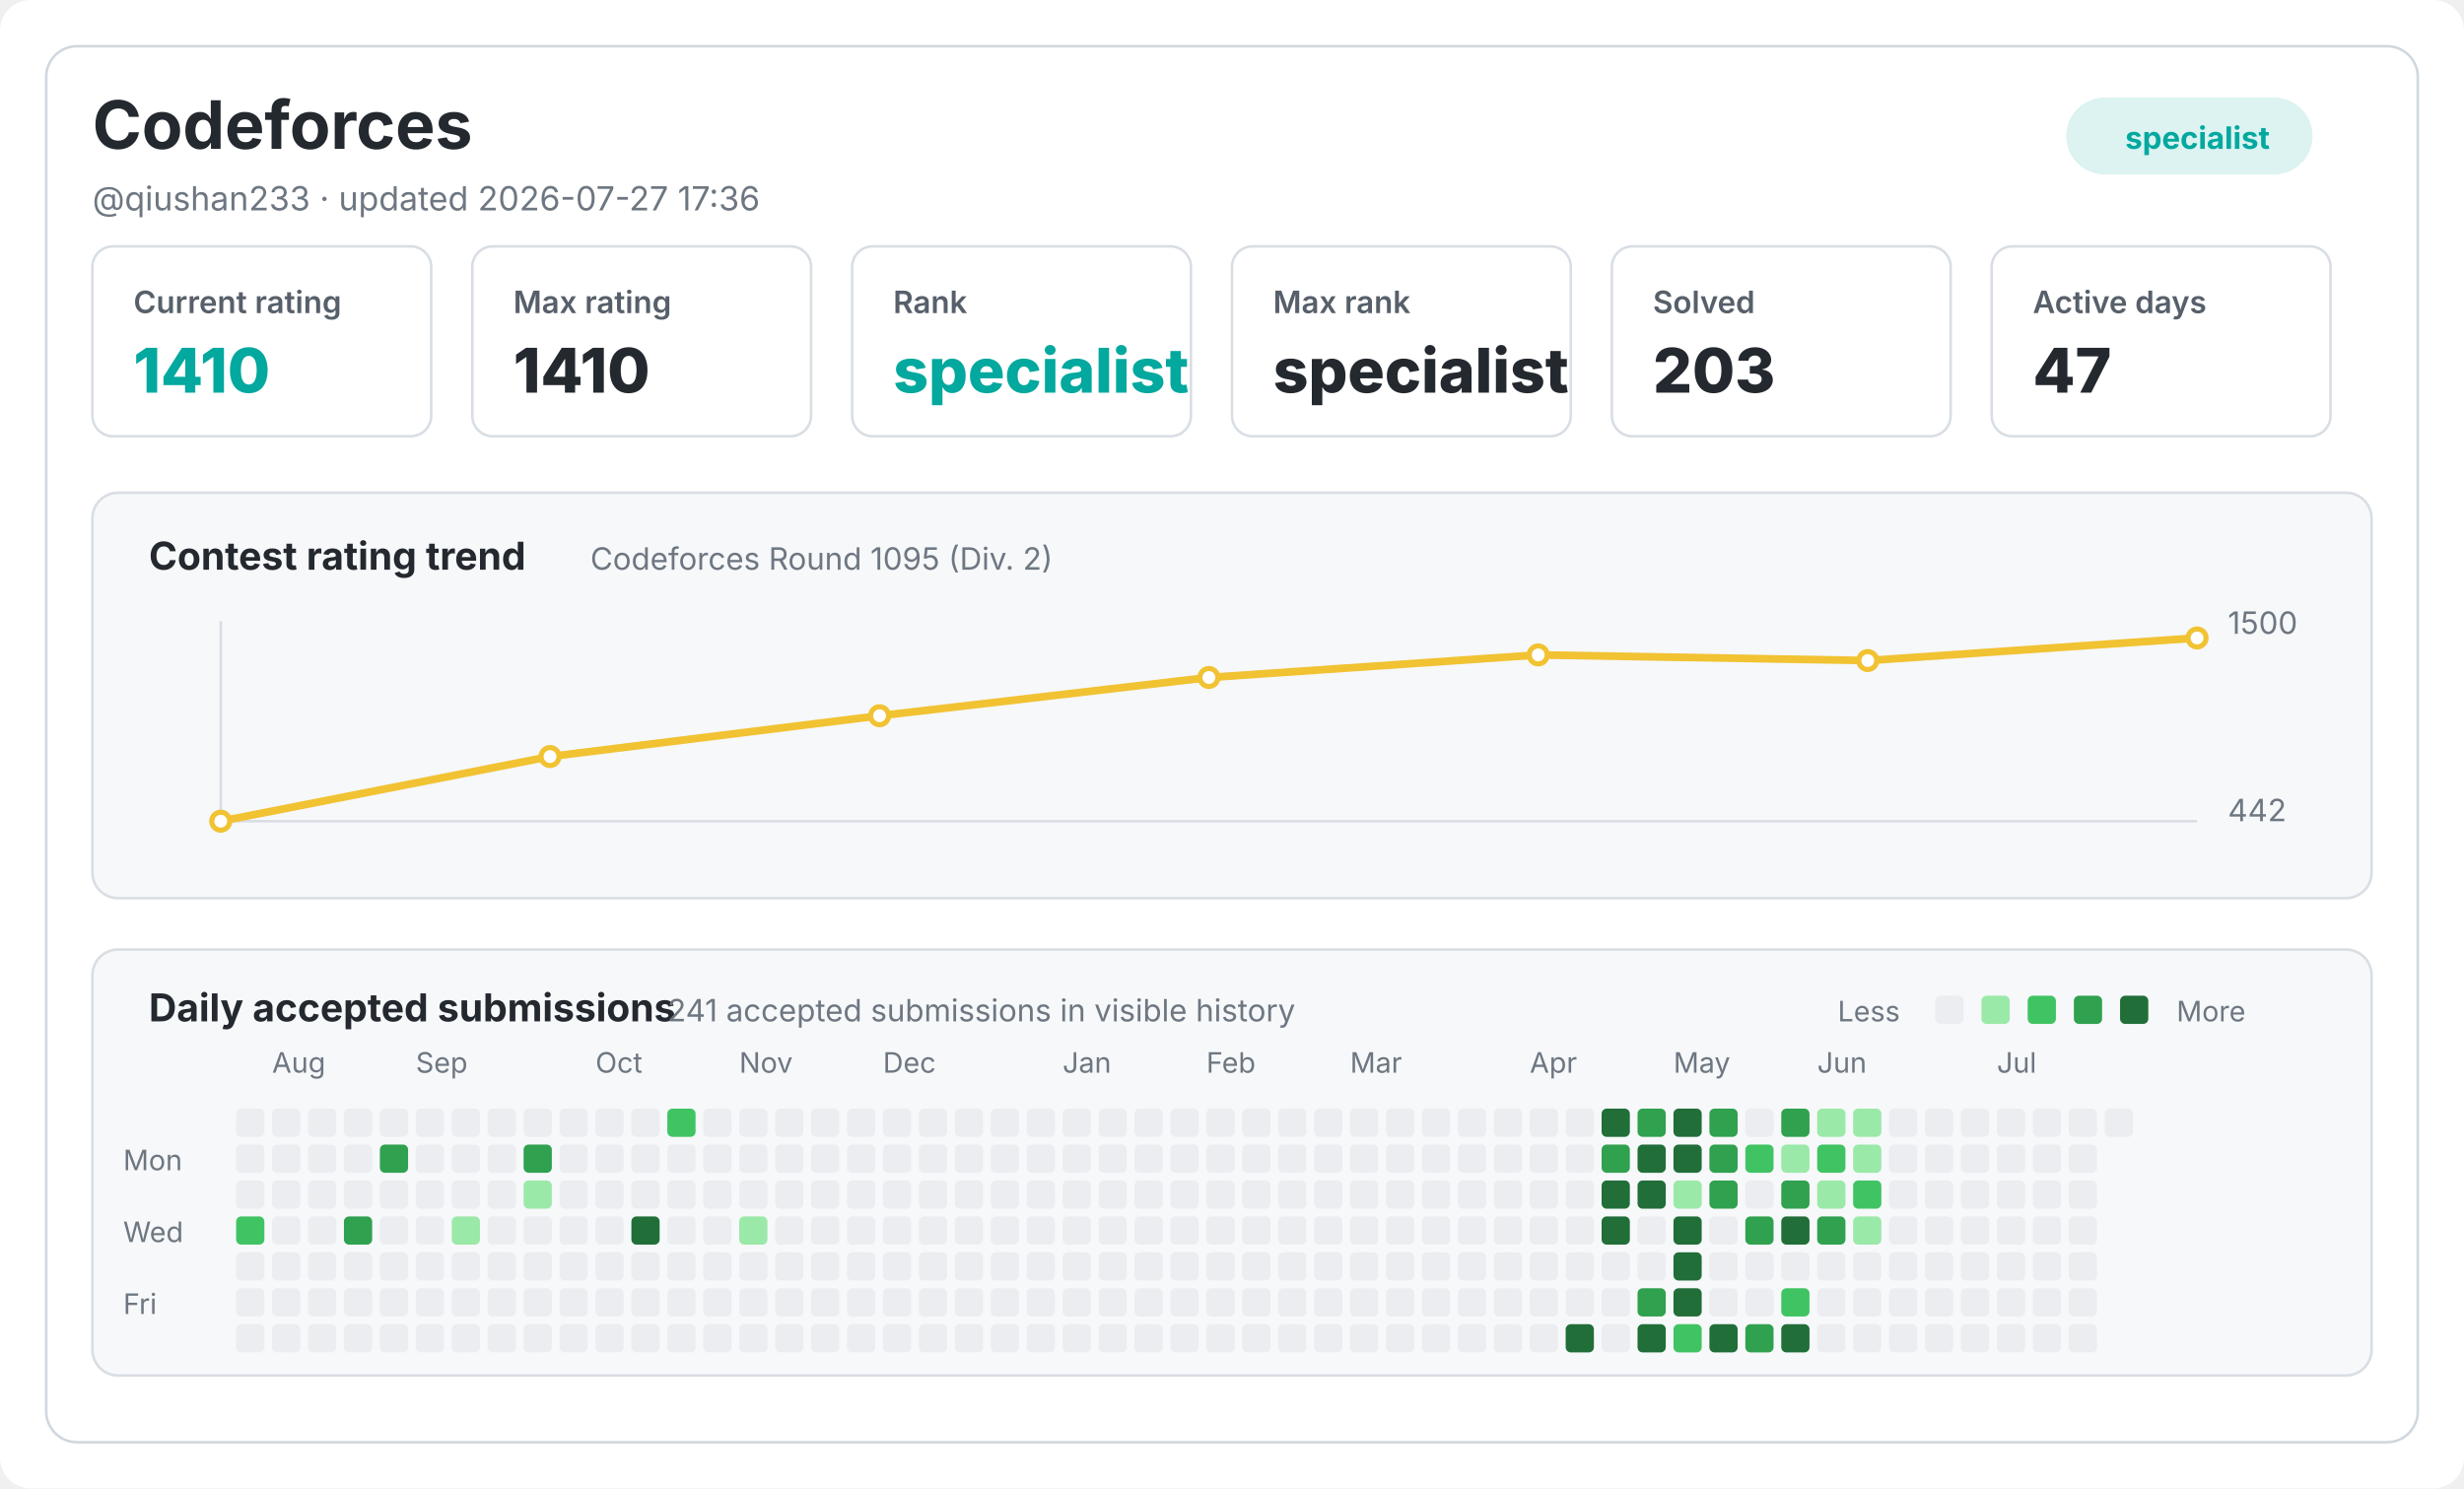
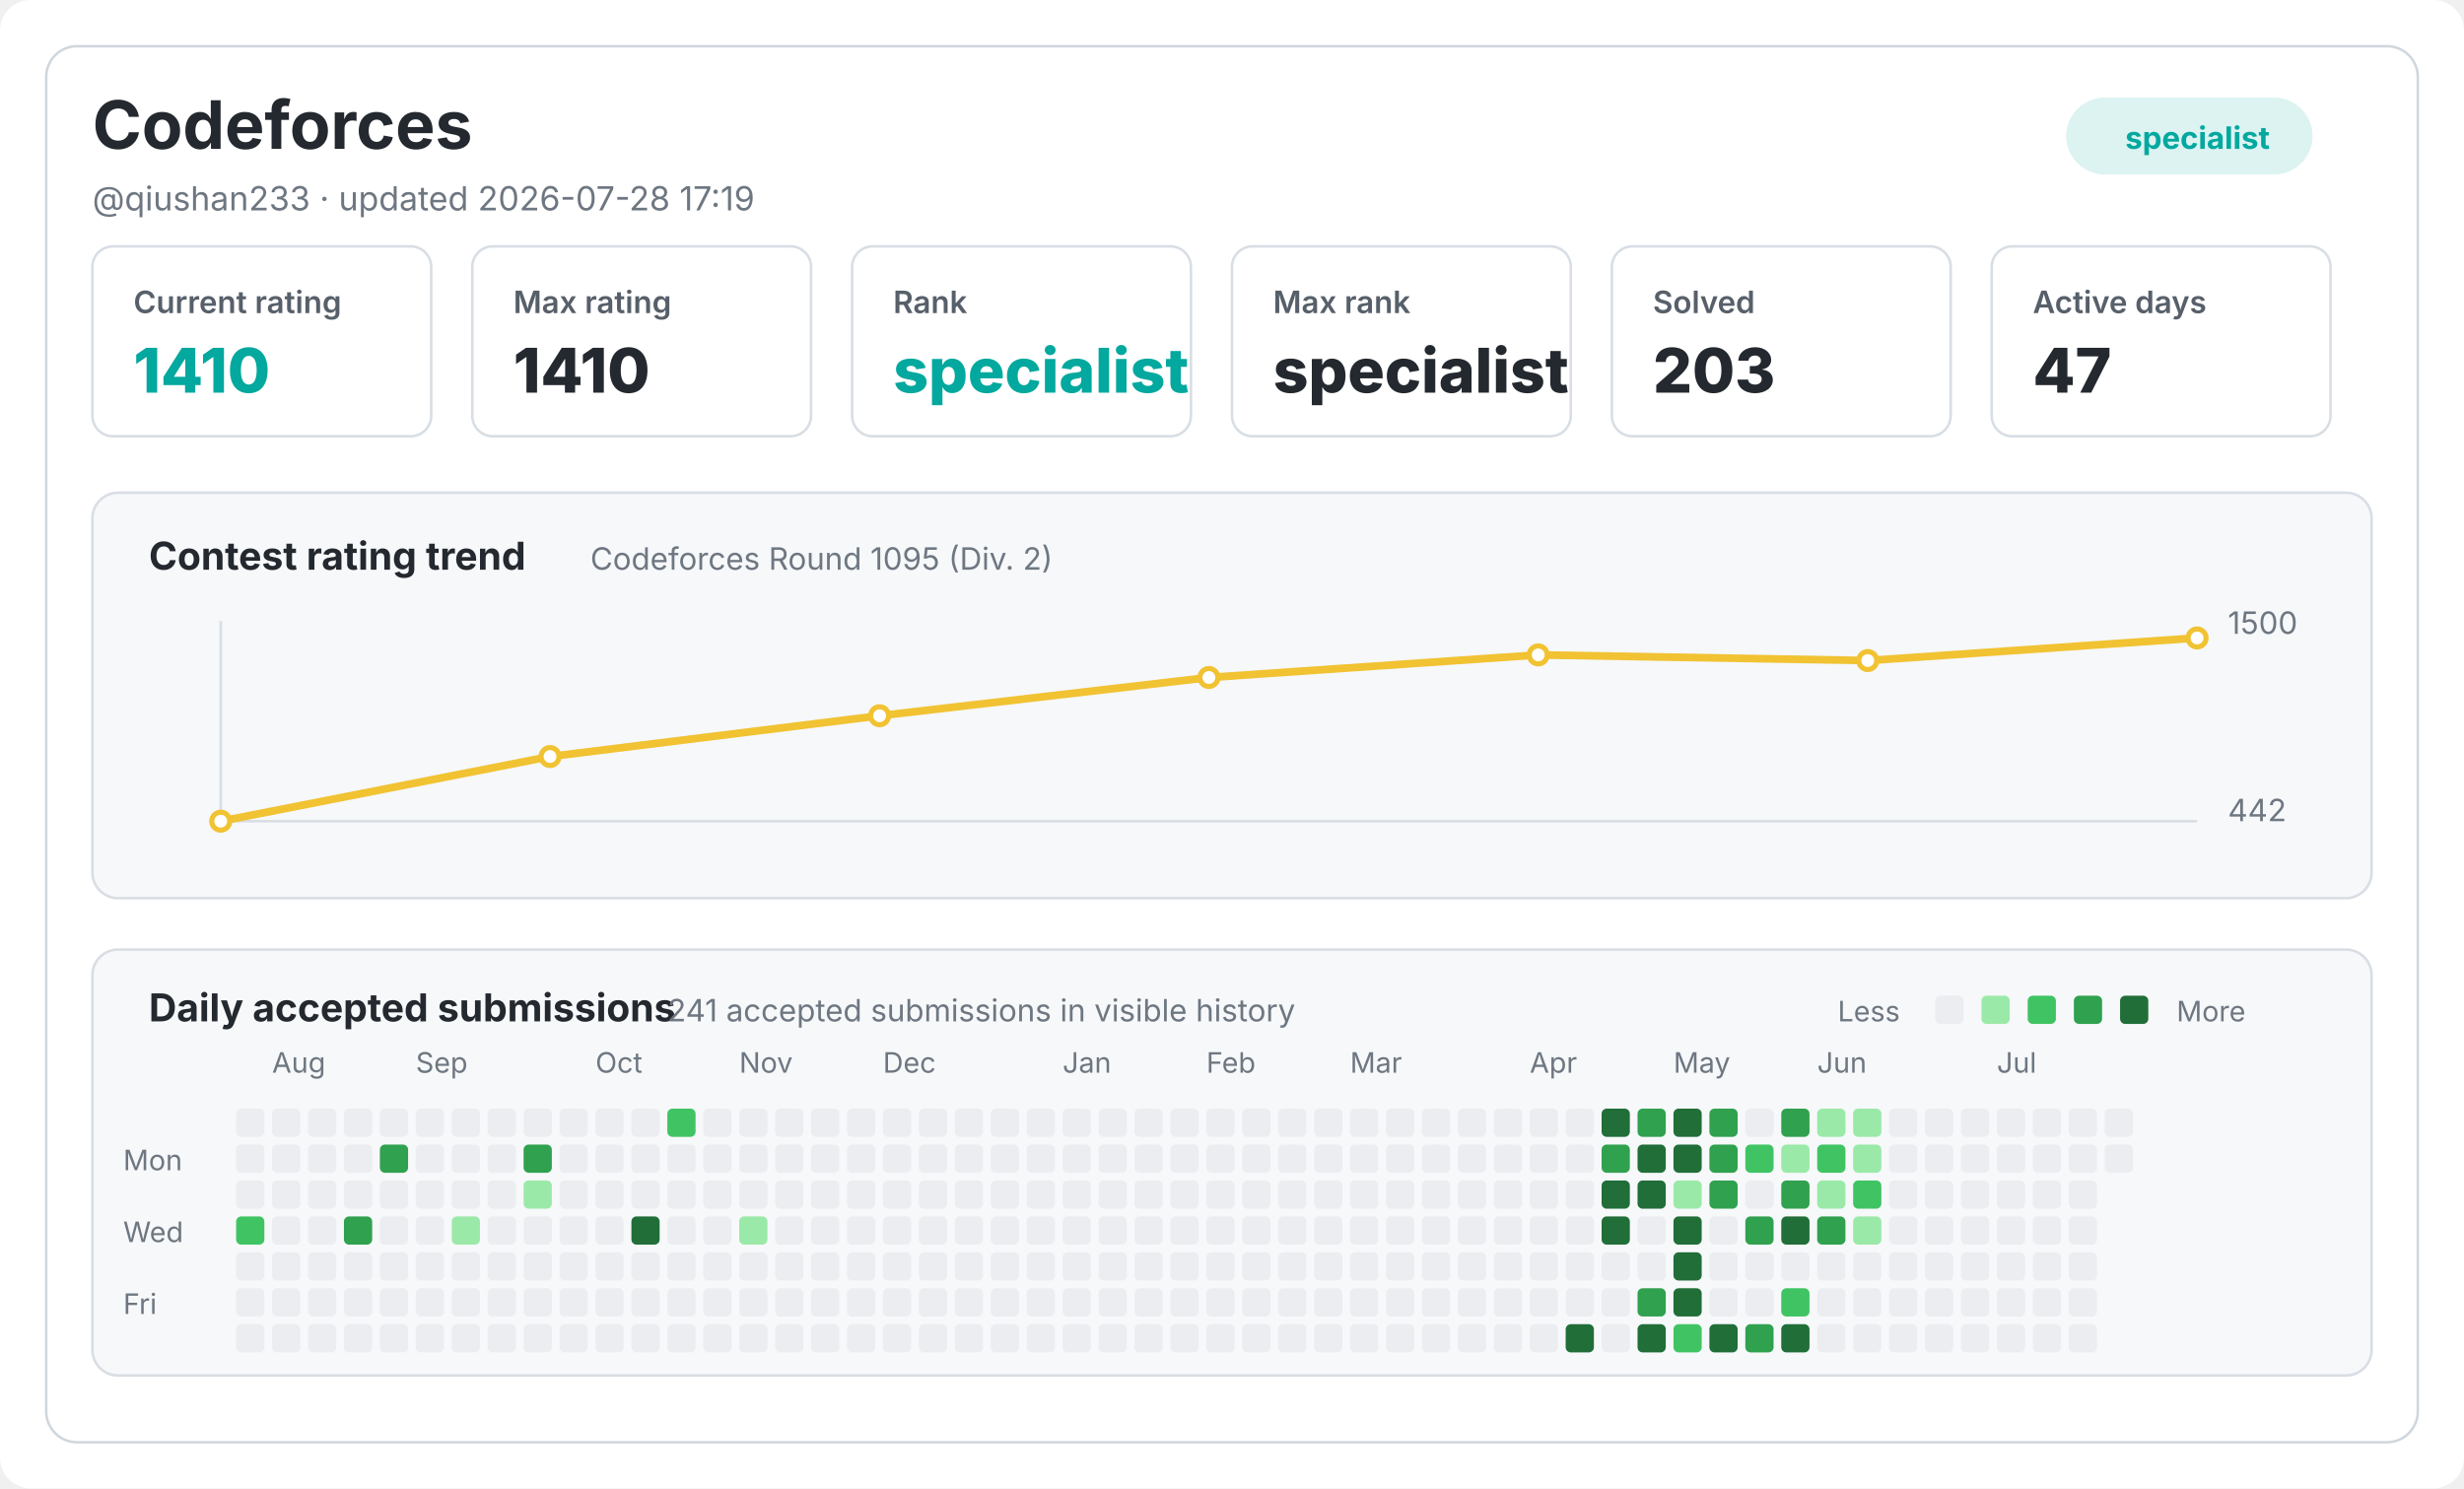
<svg xmlns="http://www.w3.org/2000/svg" width="960" height="580" viewBox="0 0 960 580" role="img" aria-label="Codeforces statistics for qiushan233">
  <style>
  .bg { fill: #ffffff; }
  .shell { fill: #ffffff; stroke: #d0d7de; }
  .soft { fill: #f6f8fa; stroke: #d8dee4; }
  .metric-card { fill: #ffffff; stroke: #d8dee4; }
  .title { font: 700 26px -apple-system,BlinkMacSystemFont,"Segoe UI",sans-serif; fill: #24292f; }
  .subtitle { font: 13px -apple-system,BlinkMacSystemFont,"Segoe UI",sans-serif; fill: #6e7781; }
  .section-title { font: 700 15px -apple-system,BlinkMacSystemFont,"Segoe UI",sans-serif; fill: #24292f; }
  .metric-label { font: 600 12px -apple-system,BlinkMacSystemFont,"Segoe UI",sans-serif; fill: #57606a; }
  .metric-value { font: 800 24px -apple-system,BlinkMacSystemFont,"Segoe UI",sans-serif; fill: #24292f; }
  .muted { font: 12px -apple-system,BlinkMacSystemFont,"Segoe UI",sans-serif; fill: #6e7781; }
  .small { font-size: 11px; }
  .rank { fill: #03a89e; }
  .grid { stroke: #d8dee4; stroke-width: 1; }
  .badge-bg { fill: #03a89e; opacity: 0.14; }
  .badge-text { font: 700 12px -apple-system,BlinkMacSystemFont,"Segoe UI",sans-serif; fill: #03a89e; }
  .heat-cell { cursor: default; transition: stroke 0.12s ease, stroke-width 0.12s ease; }
  .heat-cell:hover { stroke: #0969da; stroke-width: 1.5; }
</style>
  <rect class="bg" width="960" height="580" rx="12" />
  <rect class="shell" x="18" y="18" width="924" height="544" rx="12" />
  <text x="36" y="58" class="title">Codeforces</text>
-   <text x="36" y="82" class="subtitle">@qiushan233 · updated 2026-07-27 17:36</text>
+   <text x="36" y="82" class="subtitle">@qiushan233 · updated 2026-07-28 17:19</text>
  <rect x="805" y="38" width="96" height="30" rx="15" class="badge-bg" />
  <text x="828" y="58" class="badge-text">specialist</text>
  <rect x="36" y="96" width="132" height="74" rx="8" class="metric-card" />
  <text x="52" y="122" class="metric-label">Current rating</text>
  <text x="52" y="153" class="metric-value rank">1410</text>
  <rect x="184" y="96" width="132" height="74" rx="8" class="metric-card" />
  <text x="200" y="122" class="metric-label">Max rating</text>
  <text x="200" y="153" class="metric-value">1410</text>
  <rect x="332" y="96" width="132" height="74" rx="8" class="metric-card" />
  <text x="348" y="122" class="metric-label">Rank</text>
  <text x="348" y="153" class="metric-value rank">specialist</text>
  <rect x="480" y="96" width="132" height="74" rx="8" class="metric-card" />
  <text x="496" y="122" class="metric-label">Max rank</text>
  <text x="496" y="153" class="metric-value">specialist</text>
  <rect x="628" y="96" width="132" height="74" rx="8" class="metric-card" />
  <text x="644" y="122" class="metric-label">Solved</text>
  <text x="644" y="153" class="metric-value">203</text>
  <rect x="776" y="96" width="132" height="74" rx="8" class="metric-card" />
  <text x="792" y="122" class="metric-label">Active days</text>
  <text x="792" y="153" class="metric-value">47</text>
  <rect class="soft" x="36" y="192" width="888" height="158" rx="10" />
  <text x="58" y="222" class="section-title">Contest rating trend</text>
  <text x="230" y="222" class="muted">Codeforces Round 1095 (Div. 2)</text>
  <line x1="86" y1="320" x2="856" y2="320" class="grid" />
  <line x1="86" y1="242" x2="86" y2="320" class="grid" />
  <text x="868" y="247" class="muted">1500</text>
  <text x="868" y="320" class="muted">442</text>
  <polyline points="86.0,320.0 214.3,294.8 342.7,278.9 471.0,264.0 599.3,255.2 727.7,257.4 856.0,248.6" fill="none" stroke="#f1c232" stroke-width="3" stroke-linecap="round" stroke-linejoin="round" />
  <circle cx="86.0" cy="320.0" r="3.5" fill="#fff" stroke="#f1c232" stroke-width="2" />
  <circle cx="214.3" cy="294.8" r="3.5" fill="#fff" stroke="#f1c232" stroke-width="2" />
  <circle cx="342.7" cy="278.9" r="3.5" fill="#fff" stroke="#f1c232" stroke-width="2" />
  <circle cx="471.0" cy="264.0" r="3.5" fill="#fff" stroke="#f1c232" stroke-width="2" />
  <circle cx="599.3" cy="255.2" r="3.5" fill="#fff" stroke="#f1c232" stroke-width="2" />
  <circle cx="727.7" cy="257.4" r="3.5" fill="#fff" stroke="#f1c232" stroke-width="2" />
  <circle cx="856.0" cy="248.6" r="3.5" fill="#fff" stroke="#f1c232" stroke-width="2" />
  <rect class="soft" x="36" y="370" width="888" height="166" rx="10" />
  <text x="58" y="398" class="section-title">Daily accepted submissions</text>
  <text x="260" y="398" class="muted">241 accepted submissions in visible history</text>
  <text x="106" y="418" class="muted small">Aug</text>
  <text x="162" y="418" class="muted small">Sep</text>
  <text x="232" y="418" class="muted small">Oct</text>
  <text x="288" y="418" class="muted small">Nov</text>
  <text x="344" y="418" class="muted small">Dec</text>
  <text x="414" y="418" class="muted small">Jan</text>
  <text x="470" y="418" class="muted small">Feb</text>
  <text x="526" y="418" class="muted small">Mar</text>
  <text x="596" y="418" class="muted small">Apr</text>
  <text x="652" y="418" class="muted small">May</text>
  <text x="708" y="418" class="muted small">Jun</text>
  <text x="778" y="418" class="muted small">Jul</text>
  <text x="48" y="456" class="muted small">Mon</text>
  <text x="48" y="484" class="muted small">Wed</text>
  <text x="48" y="512" class="muted small">Fri</text>
  <rect class="heat-cell" x="92" y="432" width="11" height="11" rx="2" fill="#ebedf0" />
  <rect class="heat-cell" x="92" y="446" width="11" height="11" rx="2" fill="#ebedf0" />
  <rect class="heat-cell" x="92" y="460" width="11" height="11" rx="2" fill="#ebedf0" />
  <rect class="heat-cell" x="92" y="474" width="11" height="11" rx="2" fill="#40c463" />
  <rect class="heat-cell" x="92" y="488" width="11" height="11" rx="2" fill="#ebedf0" />
  <rect class="heat-cell" x="92" y="502" width="11" height="11" rx="2" fill="#ebedf0" />
  <rect class="heat-cell" x="92" y="516" width="11" height="11" rx="2" fill="#ebedf0" />
  <rect class="heat-cell" x="106" y="432" width="11" height="11" rx="2" fill="#ebedf0" />
  <rect class="heat-cell" x="106" y="446" width="11" height="11" rx="2" fill="#ebedf0" />
  <rect class="heat-cell" x="106" y="460" width="11" height="11" rx="2" fill="#ebedf0" />
  <rect class="heat-cell" x="106" y="474" width="11" height="11" rx="2" fill="#ebedf0" />
  <rect class="heat-cell" x="106" y="488" width="11" height="11" rx="2" fill="#ebedf0" />
  <rect class="heat-cell" x="106" y="502" width="11" height="11" rx="2" fill="#ebedf0" />
  <rect class="heat-cell" x="106" y="516" width="11" height="11" rx="2" fill="#ebedf0" />
  <rect class="heat-cell" x="120" y="432" width="11" height="11" rx="2" fill="#ebedf0" />
  <rect class="heat-cell" x="120" y="446" width="11" height="11" rx="2" fill="#ebedf0" />
  <rect class="heat-cell" x="120" y="460" width="11" height="11" rx="2" fill="#ebedf0" />
  <rect class="heat-cell" x="120" y="474" width="11" height="11" rx="2" fill="#ebedf0" />
  <rect class="heat-cell" x="120" y="488" width="11" height="11" rx="2" fill="#ebedf0" />
  <rect class="heat-cell" x="120" y="502" width="11" height="11" rx="2" fill="#ebedf0" />
  <rect class="heat-cell" x="120" y="516" width="11" height="11" rx="2" fill="#ebedf0" />
  <rect class="heat-cell" x="134" y="432" width="11" height="11" rx="2" fill="#ebedf0" />
  <rect class="heat-cell" x="134" y="446" width="11" height="11" rx="2" fill="#ebedf0" />
  <rect class="heat-cell" x="134" y="460" width="11" height="11" rx="2" fill="#ebedf0" />
  <rect class="heat-cell" x="134" y="474" width="11" height="11" rx="2" fill="#30a14e" />
  <rect class="heat-cell" x="134" y="488" width="11" height="11" rx="2" fill="#ebedf0" />
  <rect class="heat-cell" x="134" y="502" width="11" height="11" rx="2" fill="#ebedf0" />
  <rect class="heat-cell" x="134" y="516" width="11" height="11" rx="2" fill="#ebedf0" />
  <rect class="heat-cell" x="148" y="432" width="11" height="11" rx="2" fill="#ebedf0" />
  <rect class="heat-cell" x="148" y="446" width="11" height="11" rx="2" fill="#30a14e" />
  <rect class="heat-cell" x="148" y="460" width="11" height="11" rx="2" fill="#ebedf0" />
  <rect class="heat-cell" x="148" y="474" width="11" height="11" rx="2" fill="#ebedf0" />
  <rect class="heat-cell" x="148" y="488" width="11" height="11" rx="2" fill="#ebedf0" />
  <rect class="heat-cell" x="148" y="502" width="11" height="11" rx="2" fill="#ebedf0" />
  <rect class="heat-cell" x="148" y="516" width="11" height="11" rx="2" fill="#ebedf0" />
  <rect class="heat-cell" x="162" y="432" width="11" height="11" rx="2" fill="#ebedf0" />
  <rect class="heat-cell" x="162" y="446" width="11" height="11" rx="2" fill="#ebedf0" />
  <rect class="heat-cell" x="162" y="460" width="11" height="11" rx="2" fill="#ebedf0" />
  <rect class="heat-cell" x="162" y="474" width="11" height="11" rx="2" fill="#ebedf0" />
  <rect class="heat-cell" x="162" y="488" width="11" height="11" rx="2" fill="#ebedf0" />
  <rect class="heat-cell" x="162" y="502" width="11" height="11" rx="2" fill="#ebedf0" />
  <rect class="heat-cell" x="162" y="516" width="11" height="11" rx="2" fill="#ebedf0" />
  <rect class="heat-cell" x="176" y="432" width="11" height="11" rx="2" fill="#ebedf0" />
  <rect class="heat-cell" x="176" y="446" width="11" height="11" rx="2" fill="#ebedf0" />
  <rect class="heat-cell" x="176" y="460" width="11" height="11" rx="2" fill="#ebedf0" />
  <rect class="heat-cell" x="176" y="474" width="11" height="11" rx="2" fill="#9be9a8" />
  <rect class="heat-cell" x="176" y="488" width="11" height="11" rx="2" fill="#ebedf0" />
  <rect class="heat-cell" x="176" y="502" width="11" height="11" rx="2" fill="#ebedf0" />
  <rect class="heat-cell" x="176" y="516" width="11" height="11" rx="2" fill="#ebedf0" />
  <rect class="heat-cell" x="190" y="432" width="11" height="11" rx="2" fill="#ebedf0" />
  <rect class="heat-cell" x="190" y="446" width="11" height="11" rx="2" fill="#ebedf0" />
  <rect class="heat-cell" x="190" y="460" width="11" height="11" rx="2" fill="#ebedf0" />
  <rect class="heat-cell" x="190" y="474" width="11" height="11" rx="2" fill="#ebedf0" />
  <rect class="heat-cell" x="190" y="488" width="11" height="11" rx="2" fill="#ebedf0" />
  <rect class="heat-cell" x="190" y="502" width="11" height="11" rx="2" fill="#ebedf0" />
  <rect class="heat-cell" x="190" y="516" width="11" height="11" rx="2" fill="#ebedf0" />
  <rect class="heat-cell" x="204" y="432" width="11" height="11" rx="2" fill="#ebedf0" />
  <rect class="heat-cell" x="204" y="446" width="11" height="11" rx="2" fill="#30a14e" />
  <rect class="heat-cell" x="204" y="460" width="11" height="11" rx="2" fill="#9be9a8" />
  <rect class="heat-cell" x="204" y="474" width="11" height="11" rx="2" fill="#ebedf0" />
  <rect class="heat-cell" x="204" y="488" width="11" height="11" rx="2" fill="#ebedf0" />
  <rect class="heat-cell" x="204" y="502" width="11" height="11" rx="2" fill="#ebedf0" />
  <rect class="heat-cell" x="204" y="516" width="11" height="11" rx="2" fill="#ebedf0" />
  <rect class="heat-cell" x="218" y="432" width="11" height="11" rx="2" fill="#ebedf0" />
  <rect class="heat-cell" x="218" y="446" width="11" height="11" rx="2" fill="#ebedf0" />
  <rect class="heat-cell" x="218" y="460" width="11" height="11" rx="2" fill="#ebedf0" />
  <rect class="heat-cell" x="218" y="474" width="11" height="11" rx="2" fill="#ebedf0" />
  <rect class="heat-cell" x="218" y="488" width="11" height="11" rx="2" fill="#ebedf0" />
  <rect class="heat-cell" x="218" y="502" width="11" height="11" rx="2" fill="#ebedf0" />
  <rect class="heat-cell" x="218" y="516" width="11" height="11" rx="2" fill="#ebedf0" />
  <rect class="heat-cell" x="232" y="432" width="11" height="11" rx="2" fill="#ebedf0" />
  <rect class="heat-cell" x="232" y="446" width="11" height="11" rx="2" fill="#ebedf0" />
  <rect class="heat-cell" x="232" y="460" width="11" height="11" rx="2" fill="#ebedf0" />
  <rect class="heat-cell" x="232" y="474" width="11" height="11" rx="2" fill="#ebedf0" />
  <rect class="heat-cell" x="232" y="488" width="11" height="11" rx="2" fill="#ebedf0" />
  <rect class="heat-cell" x="232" y="502" width="11" height="11" rx="2" fill="#ebedf0" />
  <rect class="heat-cell" x="232" y="516" width="11" height="11" rx="2" fill="#ebedf0" />
  <rect class="heat-cell" x="246" y="432" width="11" height="11" rx="2" fill="#ebedf0" />
  <rect class="heat-cell" x="246" y="446" width="11" height="11" rx="2" fill="#ebedf0" />
  <rect class="heat-cell" x="246" y="460" width="11" height="11" rx="2" fill="#ebedf0" />
  <rect class="heat-cell" x="246" y="474" width="11" height="11" rx="2" fill="#216e39" />
  <rect class="heat-cell" x="246" y="488" width="11" height="11" rx="2" fill="#ebedf0" />
  <rect class="heat-cell" x="246" y="502" width="11" height="11" rx="2" fill="#ebedf0" />
  <rect class="heat-cell" x="246" y="516" width="11" height="11" rx="2" fill="#ebedf0" />
  <rect class="heat-cell" x="260" y="432" width="11" height="11" rx="2" fill="#40c463" />
  <rect class="heat-cell" x="260" y="446" width="11" height="11" rx="2" fill="#ebedf0" />
  <rect class="heat-cell" x="260" y="460" width="11" height="11" rx="2" fill="#ebedf0" />
  <rect class="heat-cell" x="260" y="474" width="11" height="11" rx="2" fill="#ebedf0" />
  <rect class="heat-cell" x="260" y="488" width="11" height="11" rx="2" fill="#ebedf0" />
  <rect class="heat-cell" x="260" y="502" width="11" height="11" rx="2" fill="#ebedf0" />
  <rect class="heat-cell" x="260" y="516" width="11" height="11" rx="2" fill="#ebedf0" />
  <rect class="heat-cell" x="274" y="432" width="11" height="11" rx="2" fill="#ebedf0" />
  <rect class="heat-cell" x="274" y="446" width="11" height="11" rx="2" fill="#ebedf0" />
  <rect class="heat-cell" x="274" y="460" width="11" height="11" rx="2" fill="#ebedf0" />
  <rect class="heat-cell" x="274" y="474" width="11" height="11" rx="2" fill="#ebedf0" />
  <rect class="heat-cell" x="274" y="488" width="11" height="11" rx="2" fill="#ebedf0" />
  <rect class="heat-cell" x="274" y="502" width="11" height="11" rx="2" fill="#ebedf0" />
  <rect class="heat-cell" x="274" y="516" width="11" height="11" rx="2" fill="#ebedf0" />
  <rect class="heat-cell" x="288" y="432" width="11" height="11" rx="2" fill="#ebedf0" />
  <rect class="heat-cell" x="288" y="446" width="11" height="11" rx="2" fill="#ebedf0" />
  <rect class="heat-cell" x="288" y="460" width="11" height="11" rx="2" fill="#ebedf0" />
  <rect class="heat-cell" x="288" y="474" width="11" height="11" rx="2" fill="#9be9a8" />
  <rect class="heat-cell" x="288" y="488" width="11" height="11" rx="2" fill="#ebedf0" />
  <rect class="heat-cell" x="288" y="502" width="11" height="11" rx="2" fill="#ebedf0" />
  <rect class="heat-cell" x="288" y="516" width="11" height="11" rx="2" fill="#ebedf0" />
  <rect class="heat-cell" x="302" y="432" width="11" height="11" rx="2" fill="#ebedf0" />
  <rect class="heat-cell" x="302" y="446" width="11" height="11" rx="2" fill="#ebedf0" />
  <rect class="heat-cell" x="302" y="460" width="11" height="11" rx="2" fill="#ebedf0" />
  <rect class="heat-cell" x="302" y="474" width="11" height="11" rx="2" fill="#ebedf0" />
  <rect class="heat-cell" x="302" y="488" width="11" height="11" rx="2" fill="#ebedf0" />
  <rect class="heat-cell" x="302" y="502" width="11" height="11" rx="2" fill="#ebedf0" />
  <rect class="heat-cell" x="302" y="516" width="11" height="11" rx="2" fill="#ebedf0" />
  <rect class="heat-cell" x="316" y="432" width="11" height="11" rx="2" fill="#ebedf0" />
  <rect class="heat-cell" x="316" y="446" width="11" height="11" rx="2" fill="#ebedf0" />
  <rect class="heat-cell" x="316" y="460" width="11" height="11" rx="2" fill="#ebedf0" />
  <rect class="heat-cell" x="316" y="474" width="11" height="11" rx="2" fill="#ebedf0" />
  <rect class="heat-cell" x="316" y="488" width="11" height="11" rx="2" fill="#ebedf0" />
  <rect class="heat-cell" x="316" y="502" width="11" height="11" rx="2" fill="#ebedf0" />
  <rect class="heat-cell" x="316" y="516" width="11" height="11" rx="2" fill="#ebedf0" />
  <rect class="heat-cell" x="330" y="432" width="11" height="11" rx="2" fill="#ebedf0" />
  <rect class="heat-cell" x="330" y="446" width="11" height="11" rx="2" fill="#ebedf0" />
  <rect class="heat-cell" x="330" y="460" width="11" height="11" rx="2" fill="#ebedf0" />
  <rect class="heat-cell" x="330" y="474" width="11" height="11" rx="2" fill="#ebedf0" />
  <rect class="heat-cell" x="330" y="488" width="11" height="11" rx="2" fill="#ebedf0" />
  <rect class="heat-cell" x="330" y="502" width="11" height="11" rx="2" fill="#ebedf0" />
  <rect class="heat-cell" x="330" y="516" width="11" height="11" rx="2" fill="#ebedf0" />
  <rect class="heat-cell" x="344" y="432" width="11" height="11" rx="2" fill="#ebedf0" />
  <rect class="heat-cell" x="344" y="446" width="11" height="11" rx="2" fill="#ebedf0" />
  <rect class="heat-cell" x="344" y="460" width="11" height="11" rx="2" fill="#ebedf0" />
  <rect class="heat-cell" x="344" y="474" width="11" height="11" rx="2" fill="#ebedf0" />
  <rect class="heat-cell" x="344" y="488" width="11" height="11" rx="2" fill="#ebedf0" />
  <rect class="heat-cell" x="344" y="502" width="11" height="11" rx="2" fill="#ebedf0" />
  <rect class="heat-cell" x="344" y="516" width="11" height="11" rx="2" fill="#ebedf0" />
  <rect class="heat-cell" x="358" y="432" width="11" height="11" rx="2" fill="#ebedf0" />
  <rect class="heat-cell" x="358" y="446" width="11" height="11" rx="2" fill="#ebedf0" />
  <rect class="heat-cell" x="358" y="460" width="11" height="11" rx="2" fill="#ebedf0" />
  <rect class="heat-cell" x="358" y="474" width="11" height="11" rx="2" fill="#ebedf0" />
  <rect class="heat-cell" x="358" y="488" width="11" height="11" rx="2" fill="#ebedf0" />
  <rect class="heat-cell" x="358" y="502" width="11" height="11" rx="2" fill="#ebedf0" />
  <rect class="heat-cell" x="358" y="516" width="11" height="11" rx="2" fill="#ebedf0" />
  <rect class="heat-cell" x="372" y="432" width="11" height="11" rx="2" fill="#ebedf0" />
  <rect class="heat-cell" x="372" y="446" width="11" height="11" rx="2" fill="#ebedf0" />
  <rect class="heat-cell" x="372" y="460" width="11" height="11" rx="2" fill="#ebedf0" />
  <rect class="heat-cell" x="372" y="474" width="11" height="11" rx="2" fill="#ebedf0" />
  <rect class="heat-cell" x="372" y="488" width="11" height="11" rx="2" fill="#ebedf0" />
  <rect class="heat-cell" x="372" y="502" width="11" height="11" rx="2" fill="#ebedf0" />
  <rect class="heat-cell" x="372" y="516" width="11" height="11" rx="2" fill="#ebedf0" />
  <rect class="heat-cell" x="386" y="432" width="11" height="11" rx="2" fill="#ebedf0" />
  <rect class="heat-cell" x="386" y="446" width="11" height="11" rx="2" fill="#ebedf0" />
  <rect class="heat-cell" x="386" y="460" width="11" height="11" rx="2" fill="#ebedf0" />
  <rect class="heat-cell" x="386" y="474" width="11" height="11" rx="2" fill="#ebedf0" />
  <rect class="heat-cell" x="386" y="488" width="11" height="11" rx="2" fill="#ebedf0" />
  <rect class="heat-cell" x="386" y="502" width="11" height="11" rx="2" fill="#ebedf0" />
  <rect class="heat-cell" x="386" y="516" width="11" height="11" rx="2" fill="#ebedf0" />
  <rect class="heat-cell" x="400" y="432" width="11" height="11" rx="2" fill="#ebedf0" />
  <rect class="heat-cell" x="400" y="446" width="11" height="11" rx="2" fill="#ebedf0" />
  <rect class="heat-cell" x="400" y="460" width="11" height="11" rx="2" fill="#ebedf0" />
  <rect class="heat-cell" x="400" y="474" width="11" height="11" rx="2" fill="#ebedf0" />
  <rect class="heat-cell" x="400" y="488" width="11" height="11" rx="2" fill="#ebedf0" />
  <rect class="heat-cell" x="400" y="502" width="11" height="11" rx="2" fill="#ebedf0" />
  <rect class="heat-cell" x="400" y="516" width="11" height="11" rx="2" fill="#ebedf0" />
  <rect class="heat-cell" x="414" y="432" width="11" height="11" rx="2" fill="#ebedf0" />
  <rect class="heat-cell" x="414" y="446" width="11" height="11" rx="2" fill="#ebedf0" />
  <rect class="heat-cell" x="414" y="460" width="11" height="11" rx="2" fill="#ebedf0" />
  <rect class="heat-cell" x="414" y="474" width="11" height="11" rx="2" fill="#ebedf0" />
  <rect class="heat-cell" x="414" y="488" width="11" height="11" rx="2" fill="#ebedf0" />
  <rect class="heat-cell" x="414" y="502" width="11" height="11" rx="2" fill="#ebedf0" />
  <rect class="heat-cell" x="414" y="516" width="11" height="11" rx="2" fill="#ebedf0" />
  <rect class="heat-cell" x="428" y="432" width="11" height="11" rx="2" fill="#ebedf0" />
  <rect class="heat-cell" x="428" y="446" width="11" height="11" rx="2" fill="#ebedf0" />
  <rect class="heat-cell" x="428" y="460" width="11" height="11" rx="2" fill="#ebedf0" />
  <rect class="heat-cell" x="428" y="474" width="11" height="11" rx="2" fill="#ebedf0" />
  <rect class="heat-cell" x="428" y="488" width="11" height="11" rx="2" fill="#ebedf0" />
  <rect class="heat-cell" x="428" y="502" width="11" height="11" rx="2" fill="#ebedf0" />
  <rect class="heat-cell" x="428" y="516" width="11" height="11" rx="2" fill="#ebedf0" />
  <rect class="heat-cell" x="442" y="432" width="11" height="11" rx="2" fill="#ebedf0" />
  <rect class="heat-cell" x="442" y="446" width="11" height="11" rx="2" fill="#ebedf0" />
  <rect class="heat-cell" x="442" y="460" width="11" height="11" rx="2" fill="#ebedf0" />
  <rect class="heat-cell" x="442" y="474" width="11" height="11" rx="2" fill="#ebedf0" />
  <rect class="heat-cell" x="442" y="488" width="11" height="11" rx="2" fill="#ebedf0" />
  <rect class="heat-cell" x="442" y="502" width="11" height="11" rx="2" fill="#ebedf0" />
  <rect class="heat-cell" x="442" y="516" width="11" height="11" rx="2" fill="#ebedf0" />
  <rect class="heat-cell" x="456" y="432" width="11" height="11" rx="2" fill="#ebedf0" />
  <rect class="heat-cell" x="456" y="446" width="11" height="11" rx="2" fill="#ebedf0" />
  <rect class="heat-cell" x="456" y="460" width="11" height="11" rx="2" fill="#ebedf0" />
  <rect class="heat-cell" x="456" y="474" width="11" height="11" rx="2" fill="#ebedf0" />
  <rect class="heat-cell" x="456" y="488" width="11" height="11" rx="2" fill="#ebedf0" />
  <rect class="heat-cell" x="456" y="502" width="11" height="11" rx="2" fill="#ebedf0" />
  <rect class="heat-cell" x="456" y="516" width="11" height="11" rx="2" fill="#ebedf0" />
  <rect class="heat-cell" x="470" y="432" width="11" height="11" rx="2" fill="#ebedf0" />
  <rect class="heat-cell" x="470" y="446" width="11" height="11" rx="2" fill="#ebedf0" />
  <rect class="heat-cell" x="470" y="460" width="11" height="11" rx="2" fill="#ebedf0" />
  <rect class="heat-cell" x="470" y="474" width="11" height="11" rx="2" fill="#ebedf0" />
  <rect class="heat-cell" x="470" y="488" width="11" height="11" rx="2" fill="#ebedf0" />
  <rect class="heat-cell" x="470" y="502" width="11" height="11" rx="2" fill="#ebedf0" />
  <rect class="heat-cell" x="470" y="516" width="11" height="11" rx="2" fill="#ebedf0" />
  <rect class="heat-cell" x="484" y="432" width="11" height="11" rx="2" fill="#ebedf0" />
  <rect class="heat-cell" x="484" y="446" width="11" height="11" rx="2" fill="#ebedf0" />
  <rect class="heat-cell" x="484" y="460" width="11" height="11" rx="2" fill="#ebedf0" />
  <rect class="heat-cell" x="484" y="474" width="11" height="11" rx="2" fill="#ebedf0" />
  <rect class="heat-cell" x="484" y="488" width="11" height="11" rx="2" fill="#ebedf0" />
  <rect class="heat-cell" x="484" y="502" width="11" height="11" rx="2" fill="#ebedf0" />
  <rect class="heat-cell" x="484" y="516" width="11" height="11" rx="2" fill="#ebedf0" />
  <rect class="heat-cell" x="498" y="432" width="11" height="11" rx="2" fill="#ebedf0" />
  <rect class="heat-cell" x="498" y="446" width="11" height="11" rx="2" fill="#ebedf0" />
  <rect class="heat-cell" x="498" y="460" width="11" height="11" rx="2" fill="#ebedf0" />
  <rect class="heat-cell" x="498" y="474" width="11" height="11" rx="2" fill="#ebedf0" />
  <rect class="heat-cell" x="498" y="488" width="11" height="11" rx="2" fill="#ebedf0" />
  <rect class="heat-cell" x="498" y="502" width="11" height="11" rx="2" fill="#ebedf0" />
  <rect class="heat-cell" x="498" y="516" width="11" height="11" rx="2" fill="#ebedf0" />
  <rect class="heat-cell" x="512" y="432" width="11" height="11" rx="2" fill="#ebedf0" />
  <rect class="heat-cell" x="512" y="446" width="11" height="11" rx="2" fill="#ebedf0" />
  <rect class="heat-cell" x="512" y="460" width="11" height="11" rx="2" fill="#ebedf0" />
  <rect class="heat-cell" x="512" y="474" width="11" height="11" rx="2" fill="#ebedf0" />
  <rect class="heat-cell" x="512" y="488" width="11" height="11" rx="2" fill="#ebedf0" />
  <rect class="heat-cell" x="512" y="502" width="11" height="11" rx="2" fill="#ebedf0" />
  <rect class="heat-cell" x="512" y="516" width="11" height="11" rx="2" fill="#ebedf0" />
  <rect class="heat-cell" x="526" y="432" width="11" height="11" rx="2" fill="#ebedf0" />
  <rect class="heat-cell" x="526" y="446" width="11" height="11" rx="2" fill="#ebedf0" />
  <rect class="heat-cell" x="526" y="460" width="11" height="11" rx="2" fill="#ebedf0" />
  <rect class="heat-cell" x="526" y="474" width="11" height="11" rx="2" fill="#ebedf0" />
  <rect class="heat-cell" x="526" y="488" width="11" height="11" rx="2" fill="#ebedf0" />
  <rect class="heat-cell" x="526" y="502" width="11" height="11" rx="2" fill="#ebedf0" />
  <rect class="heat-cell" x="526" y="516" width="11" height="11" rx="2" fill="#ebedf0" />
  <rect class="heat-cell" x="540" y="432" width="11" height="11" rx="2" fill="#ebedf0" />
  <rect class="heat-cell" x="540" y="446" width="11" height="11" rx="2" fill="#ebedf0" />
  <rect class="heat-cell" x="540" y="460" width="11" height="11" rx="2" fill="#ebedf0" />
  <rect class="heat-cell" x="540" y="474" width="11" height="11" rx="2" fill="#ebedf0" />
  <rect class="heat-cell" x="540" y="488" width="11" height="11" rx="2" fill="#ebedf0" />
  <rect class="heat-cell" x="540" y="502" width="11" height="11" rx="2" fill="#ebedf0" />
  <rect class="heat-cell" x="540" y="516" width="11" height="11" rx="2" fill="#ebedf0" />
  <rect class="heat-cell" x="554" y="432" width="11" height="11" rx="2" fill="#ebedf0" />
  <rect class="heat-cell" x="554" y="446" width="11" height="11" rx="2" fill="#ebedf0" />
  <rect class="heat-cell" x="554" y="460" width="11" height="11" rx="2" fill="#ebedf0" />
  <rect class="heat-cell" x="554" y="474" width="11" height="11" rx="2" fill="#ebedf0" />
  <rect class="heat-cell" x="554" y="488" width="11" height="11" rx="2" fill="#ebedf0" />
  <rect class="heat-cell" x="554" y="502" width="11" height="11" rx="2" fill="#ebedf0" />
  <rect class="heat-cell" x="554" y="516" width="11" height="11" rx="2" fill="#ebedf0" />
  <rect class="heat-cell" x="568" y="432" width="11" height="11" rx="2" fill="#ebedf0" />
  <rect class="heat-cell" x="568" y="446" width="11" height="11" rx="2" fill="#ebedf0" />
  <rect class="heat-cell" x="568" y="460" width="11" height="11" rx="2" fill="#ebedf0" />
  <rect class="heat-cell" x="568" y="474" width="11" height="11" rx="2" fill="#ebedf0" />
  <rect class="heat-cell" x="568" y="488" width="11" height="11" rx="2" fill="#ebedf0" />
  <rect class="heat-cell" x="568" y="502" width="11" height="11" rx="2" fill="#ebedf0" />
  <rect class="heat-cell" x="568" y="516" width="11" height="11" rx="2" fill="#ebedf0" />
  <rect class="heat-cell" x="582" y="432" width="11" height="11" rx="2" fill="#ebedf0" />
  <rect class="heat-cell" x="582" y="446" width="11" height="11" rx="2" fill="#ebedf0" />
  <rect class="heat-cell" x="582" y="460" width="11" height="11" rx="2" fill="#ebedf0" />
  <rect class="heat-cell" x="582" y="474" width="11" height="11" rx="2" fill="#ebedf0" />
  <rect class="heat-cell" x="582" y="488" width="11" height="11" rx="2" fill="#ebedf0" />
  <rect class="heat-cell" x="582" y="502" width="11" height="11" rx="2" fill="#ebedf0" />
  <rect class="heat-cell" x="582" y="516" width="11" height="11" rx="2" fill="#ebedf0" />
  <rect class="heat-cell" x="596" y="432" width="11" height="11" rx="2" fill="#ebedf0" />
  <rect class="heat-cell" x="596" y="446" width="11" height="11" rx="2" fill="#ebedf0" />
  <rect class="heat-cell" x="596" y="460" width="11" height="11" rx="2" fill="#ebedf0" />
  <rect class="heat-cell" x="596" y="474" width="11" height="11" rx="2" fill="#ebedf0" />
  <rect class="heat-cell" x="596" y="488" width="11" height="11" rx="2" fill="#ebedf0" />
  <rect class="heat-cell" x="596" y="502" width="11" height="11" rx="2" fill="#ebedf0" />
  <rect class="heat-cell" x="596" y="516" width="11" height="11" rx="2" fill="#ebedf0" />
  <rect class="heat-cell" x="610" y="432" width="11" height="11" rx="2" fill="#ebedf0" />
  <rect class="heat-cell" x="610" y="446" width="11" height="11" rx="2" fill="#ebedf0" />
  <rect class="heat-cell" x="610" y="460" width="11" height="11" rx="2" fill="#ebedf0" />
  <rect class="heat-cell" x="610" y="474" width="11" height="11" rx="2" fill="#ebedf0" />
  <rect class="heat-cell" x="610" y="488" width="11" height="11" rx="2" fill="#ebedf0" />
  <rect class="heat-cell" x="610" y="502" width="11" height="11" rx="2" fill="#ebedf0" />
  <rect class="heat-cell" x="610" y="516" width="11" height="11" rx="2" fill="#216e39" />
  <rect class="heat-cell" x="624" y="432" width="11" height="11" rx="2" fill="#216e39" />
  <rect class="heat-cell" x="624" y="446" width="11" height="11" rx="2" fill="#30a14e" />
  <rect class="heat-cell" x="624" y="460" width="11" height="11" rx="2" fill="#216e39" />
  <rect class="heat-cell" x="624" y="474" width="11" height="11" rx="2" fill="#216e39" />
  <rect class="heat-cell" x="624" y="488" width="11" height="11" rx="2" fill="#ebedf0" />
  <rect class="heat-cell" x="624" y="502" width="11" height="11" rx="2" fill="#ebedf0" />
  <rect class="heat-cell" x="624" y="516" width="11" height="11" rx="2" fill="#ebedf0" />
  <rect class="heat-cell" x="638" y="432" width="11" height="11" rx="2" fill="#30a14e" />
  <rect class="heat-cell" x="638" y="446" width="11" height="11" rx="2" fill="#216e39" />
  <rect class="heat-cell" x="638" y="460" width="11" height="11" rx="2" fill="#216e39" />
  <rect class="heat-cell" x="638" y="474" width="11" height="11" rx="2" fill="#ebedf0" />
  <rect class="heat-cell" x="638" y="488" width="11" height="11" rx="2" fill="#ebedf0" />
  <rect class="heat-cell" x="638" y="502" width="11" height="11" rx="2" fill="#30a14e" />
  <rect class="heat-cell" x="638" y="516" width="11" height="11" rx="2" fill="#216e39" />
  <rect class="heat-cell" x="652" y="432" width="11" height="11" rx="2" fill="#216e39" />
  <rect class="heat-cell" x="652" y="446" width="11" height="11" rx="2" fill="#216e39" />
  <rect class="heat-cell" x="652" y="460" width="11" height="11" rx="2" fill="#9be9a8" />
  <rect class="heat-cell" x="652" y="474" width="11" height="11" rx="2" fill="#216e39" />
  <rect class="heat-cell" x="652" y="488" width="11" height="11" rx="2" fill="#216e39" />
  <rect class="heat-cell" x="652" y="502" width="11" height="11" rx="2" fill="#216e39" />
  <rect class="heat-cell" x="652" y="516" width="11" height="11" rx="2" fill="#40c463" />
  <rect class="heat-cell" x="666" y="432" width="11" height="11" rx="2" fill="#30a14e" />
  <rect class="heat-cell" x="666" y="446" width="11" height="11" rx="2" fill="#30a14e" />
  <rect class="heat-cell" x="666" y="460" width="11" height="11" rx="2" fill="#30a14e" />
  <rect class="heat-cell" x="666" y="474" width="11" height="11" rx="2" fill="#ebedf0" />
  <rect class="heat-cell" x="666" y="488" width="11" height="11" rx="2" fill="#ebedf0" />
  <rect class="heat-cell" x="666" y="502" width="11" height="11" rx="2" fill="#ebedf0" />
  <rect class="heat-cell" x="666" y="516" width="11" height="11" rx="2" fill="#216e39" />
  <rect class="heat-cell" x="680" y="432" width="11" height="11" rx="2" fill="#ebedf0" />
  <rect class="heat-cell" x="680" y="446" width="11" height="11" rx="2" fill="#40c463" />
  <rect class="heat-cell" x="680" y="460" width="11" height="11" rx="2" fill="#ebedf0" />
  <rect class="heat-cell" x="680" y="474" width="11" height="11" rx="2" fill="#30a14e" />
  <rect class="heat-cell" x="680" y="488" width="11" height="11" rx="2" fill="#ebedf0" />
  <rect class="heat-cell" x="680" y="502" width="11" height="11" rx="2" fill="#ebedf0" />
  <rect class="heat-cell" x="680" y="516" width="11" height="11" rx="2" fill="#30a14e" />
  <rect class="heat-cell" x="694" y="432" width="11" height="11" rx="2" fill="#30a14e" />
  <rect class="heat-cell" x="694" y="446" width="11" height="11" rx="2" fill="#9be9a8" />
  <rect class="heat-cell" x="694" y="460" width="11" height="11" rx="2" fill="#30a14e" />
  <rect class="heat-cell" x="694" y="474" width="11" height="11" rx="2" fill="#216e39" />
  <rect class="heat-cell" x="694" y="488" width="11" height="11" rx="2" fill="#ebedf0" />
  <rect class="heat-cell" x="694" y="502" width="11" height="11" rx="2" fill="#40c463" />
  <rect class="heat-cell" x="694" y="516" width="11" height="11" rx="2" fill="#216e39" />
  <rect class="heat-cell" x="708" y="432" width="11" height="11" rx="2" fill="#9be9a8" />
  <rect class="heat-cell" x="708" y="446" width="11" height="11" rx="2" fill="#40c463" />
  <rect class="heat-cell" x="708" y="460" width="11" height="11" rx="2" fill="#9be9a8" />
  <rect class="heat-cell" x="708" y="474" width="11" height="11" rx="2" fill="#30a14e" />
  <rect class="heat-cell" x="708" y="488" width="11" height="11" rx="2" fill="#ebedf0" />
  <rect class="heat-cell" x="708" y="502" width="11" height="11" rx="2" fill="#ebedf0" />
  <rect class="heat-cell" x="708" y="516" width="11" height="11" rx="2" fill="#ebedf0" />
  <rect class="heat-cell" x="722" y="432" width="11" height="11" rx="2" fill="#9be9a8" />
  <rect class="heat-cell" x="722" y="446" width="11" height="11" rx="2" fill="#9be9a8" />
  <rect class="heat-cell" x="722" y="460" width="11" height="11" rx="2" fill="#40c463" />
  <rect class="heat-cell" x="722" y="474" width="11" height="11" rx="2" fill="#9be9a8" />
  <rect class="heat-cell" x="722" y="488" width="11" height="11" rx="2" fill="#ebedf0" />
  <rect class="heat-cell" x="722" y="502" width="11" height="11" rx="2" fill="#ebedf0" />
  <rect class="heat-cell" x="722" y="516" width="11" height="11" rx="2" fill="#ebedf0" />
  <rect class="heat-cell" x="736" y="432" width="11" height="11" rx="2" fill="#ebedf0" />
  <rect class="heat-cell" x="736" y="446" width="11" height="11" rx="2" fill="#ebedf0" />
  <rect class="heat-cell" x="736" y="460" width="11" height="11" rx="2" fill="#ebedf0" />
  <rect class="heat-cell" x="736" y="474" width="11" height="11" rx="2" fill="#ebedf0" />
  <rect class="heat-cell" x="736" y="488" width="11" height="11" rx="2" fill="#ebedf0" />
  <rect class="heat-cell" x="736" y="502" width="11" height="11" rx="2" fill="#ebedf0" />
  <rect class="heat-cell" x="736" y="516" width="11" height="11" rx="2" fill="#ebedf0" />
  <rect class="heat-cell" x="750" y="432" width="11" height="11" rx="2" fill="#ebedf0" />
  <rect class="heat-cell" x="750" y="446" width="11" height="11" rx="2" fill="#ebedf0" />
  <rect class="heat-cell" x="750" y="460" width="11" height="11" rx="2" fill="#ebedf0" />
  <rect class="heat-cell" x="750" y="474" width="11" height="11" rx="2" fill="#ebedf0" />
  <rect class="heat-cell" x="750" y="488" width="11" height="11" rx="2" fill="#ebedf0" />
  <rect class="heat-cell" x="750" y="502" width="11" height="11" rx="2" fill="#ebedf0" />
  <rect class="heat-cell" x="750" y="516" width="11" height="11" rx="2" fill="#ebedf0" />
  <rect class="heat-cell" x="764" y="432" width="11" height="11" rx="2" fill="#ebedf0" />
  <rect class="heat-cell" x="764" y="446" width="11" height="11" rx="2" fill="#ebedf0" />
  <rect class="heat-cell" x="764" y="460" width="11" height="11" rx="2" fill="#ebedf0" />
  <rect class="heat-cell" x="764" y="474" width="11" height="11" rx="2" fill="#ebedf0" />
  <rect class="heat-cell" x="764" y="488" width="11" height="11" rx="2" fill="#ebedf0" />
  <rect class="heat-cell" x="764" y="502" width="11" height="11" rx="2" fill="#ebedf0" />
  <rect class="heat-cell" x="764" y="516" width="11" height="11" rx="2" fill="#ebedf0" />
  <rect class="heat-cell" x="778" y="432" width="11" height="11" rx="2" fill="#ebedf0" />
  <rect class="heat-cell" x="778" y="446" width="11" height="11" rx="2" fill="#ebedf0" />
  <rect class="heat-cell" x="778" y="460" width="11" height="11" rx="2" fill="#ebedf0" />
  <rect class="heat-cell" x="778" y="474" width="11" height="11" rx="2" fill="#ebedf0" />
  <rect class="heat-cell" x="778" y="488" width="11" height="11" rx="2" fill="#ebedf0" />
  <rect class="heat-cell" x="778" y="502" width="11" height="11" rx="2" fill="#ebedf0" />
  <rect class="heat-cell" x="778" y="516" width="11" height="11" rx="2" fill="#ebedf0" />
  <rect class="heat-cell" x="792" y="432" width="11" height="11" rx="2" fill="#ebedf0" />
  <rect class="heat-cell" x="792" y="446" width="11" height="11" rx="2" fill="#ebedf0" />
  <rect class="heat-cell" x="792" y="460" width="11" height="11" rx="2" fill="#ebedf0" />
  <rect class="heat-cell" x="792" y="474" width="11" height="11" rx="2" fill="#ebedf0" />
  <rect class="heat-cell" x="792" y="488" width="11" height="11" rx="2" fill="#ebedf0" />
  <rect class="heat-cell" x="792" y="502" width="11" height="11" rx="2" fill="#ebedf0" />
  <rect class="heat-cell" x="792" y="516" width="11" height="11" rx="2" fill="#ebedf0" />
  <rect class="heat-cell" x="806" y="432" width="11" height="11" rx="2" fill="#ebedf0" />
  <rect class="heat-cell" x="806" y="446" width="11" height="11" rx="2" fill="#ebedf0" />
  <rect class="heat-cell" x="806" y="460" width="11" height="11" rx="2" fill="#ebedf0" />
  <rect class="heat-cell" x="806" y="474" width="11" height="11" rx="2" fill="#ebedf0" />
  <rect class="heat-cell" x="806" y="488" width="11" height="11" rx="2" fill="#ebedf0" />
  <rect class="heat-cell" x="806" y="502" width="11" height="11" rx="2" fill="#ebedf0" />
  <rect class="heat-cell" x="806" y="516" width="11" height="11" rx="2" fill="#ebedf0" />
  <rect class="heat-cell" x="820" y="432" width="11" height="11" rx="2" fill="#ebedf0" />
+   <rect class="heat-cell" x="820" y="446" width="11" height="11" rx="2" fill="#ebedf0" />
  <text x="716" y="398" class="muted small">Less</text>
  <rect x="754" y="388" width="11" height="11" rx="2" fill="#ebedf0" />
  <rect x="772" y="388" width="11" height="11" rx="2" fill="#9be9a8" />
  <rect x="790" y="388" width="11" height="11" rx="2" fill="#40c463" />
  <rect x="808" y="388" width="11" height="11" rx="2" fill="#30a14e" />
  <rect x="826" y="388" width="11" height="11" rx="2" fill="#216e39" />
  <text x="848" y="398" class="muted small">More</text>
</svg>
